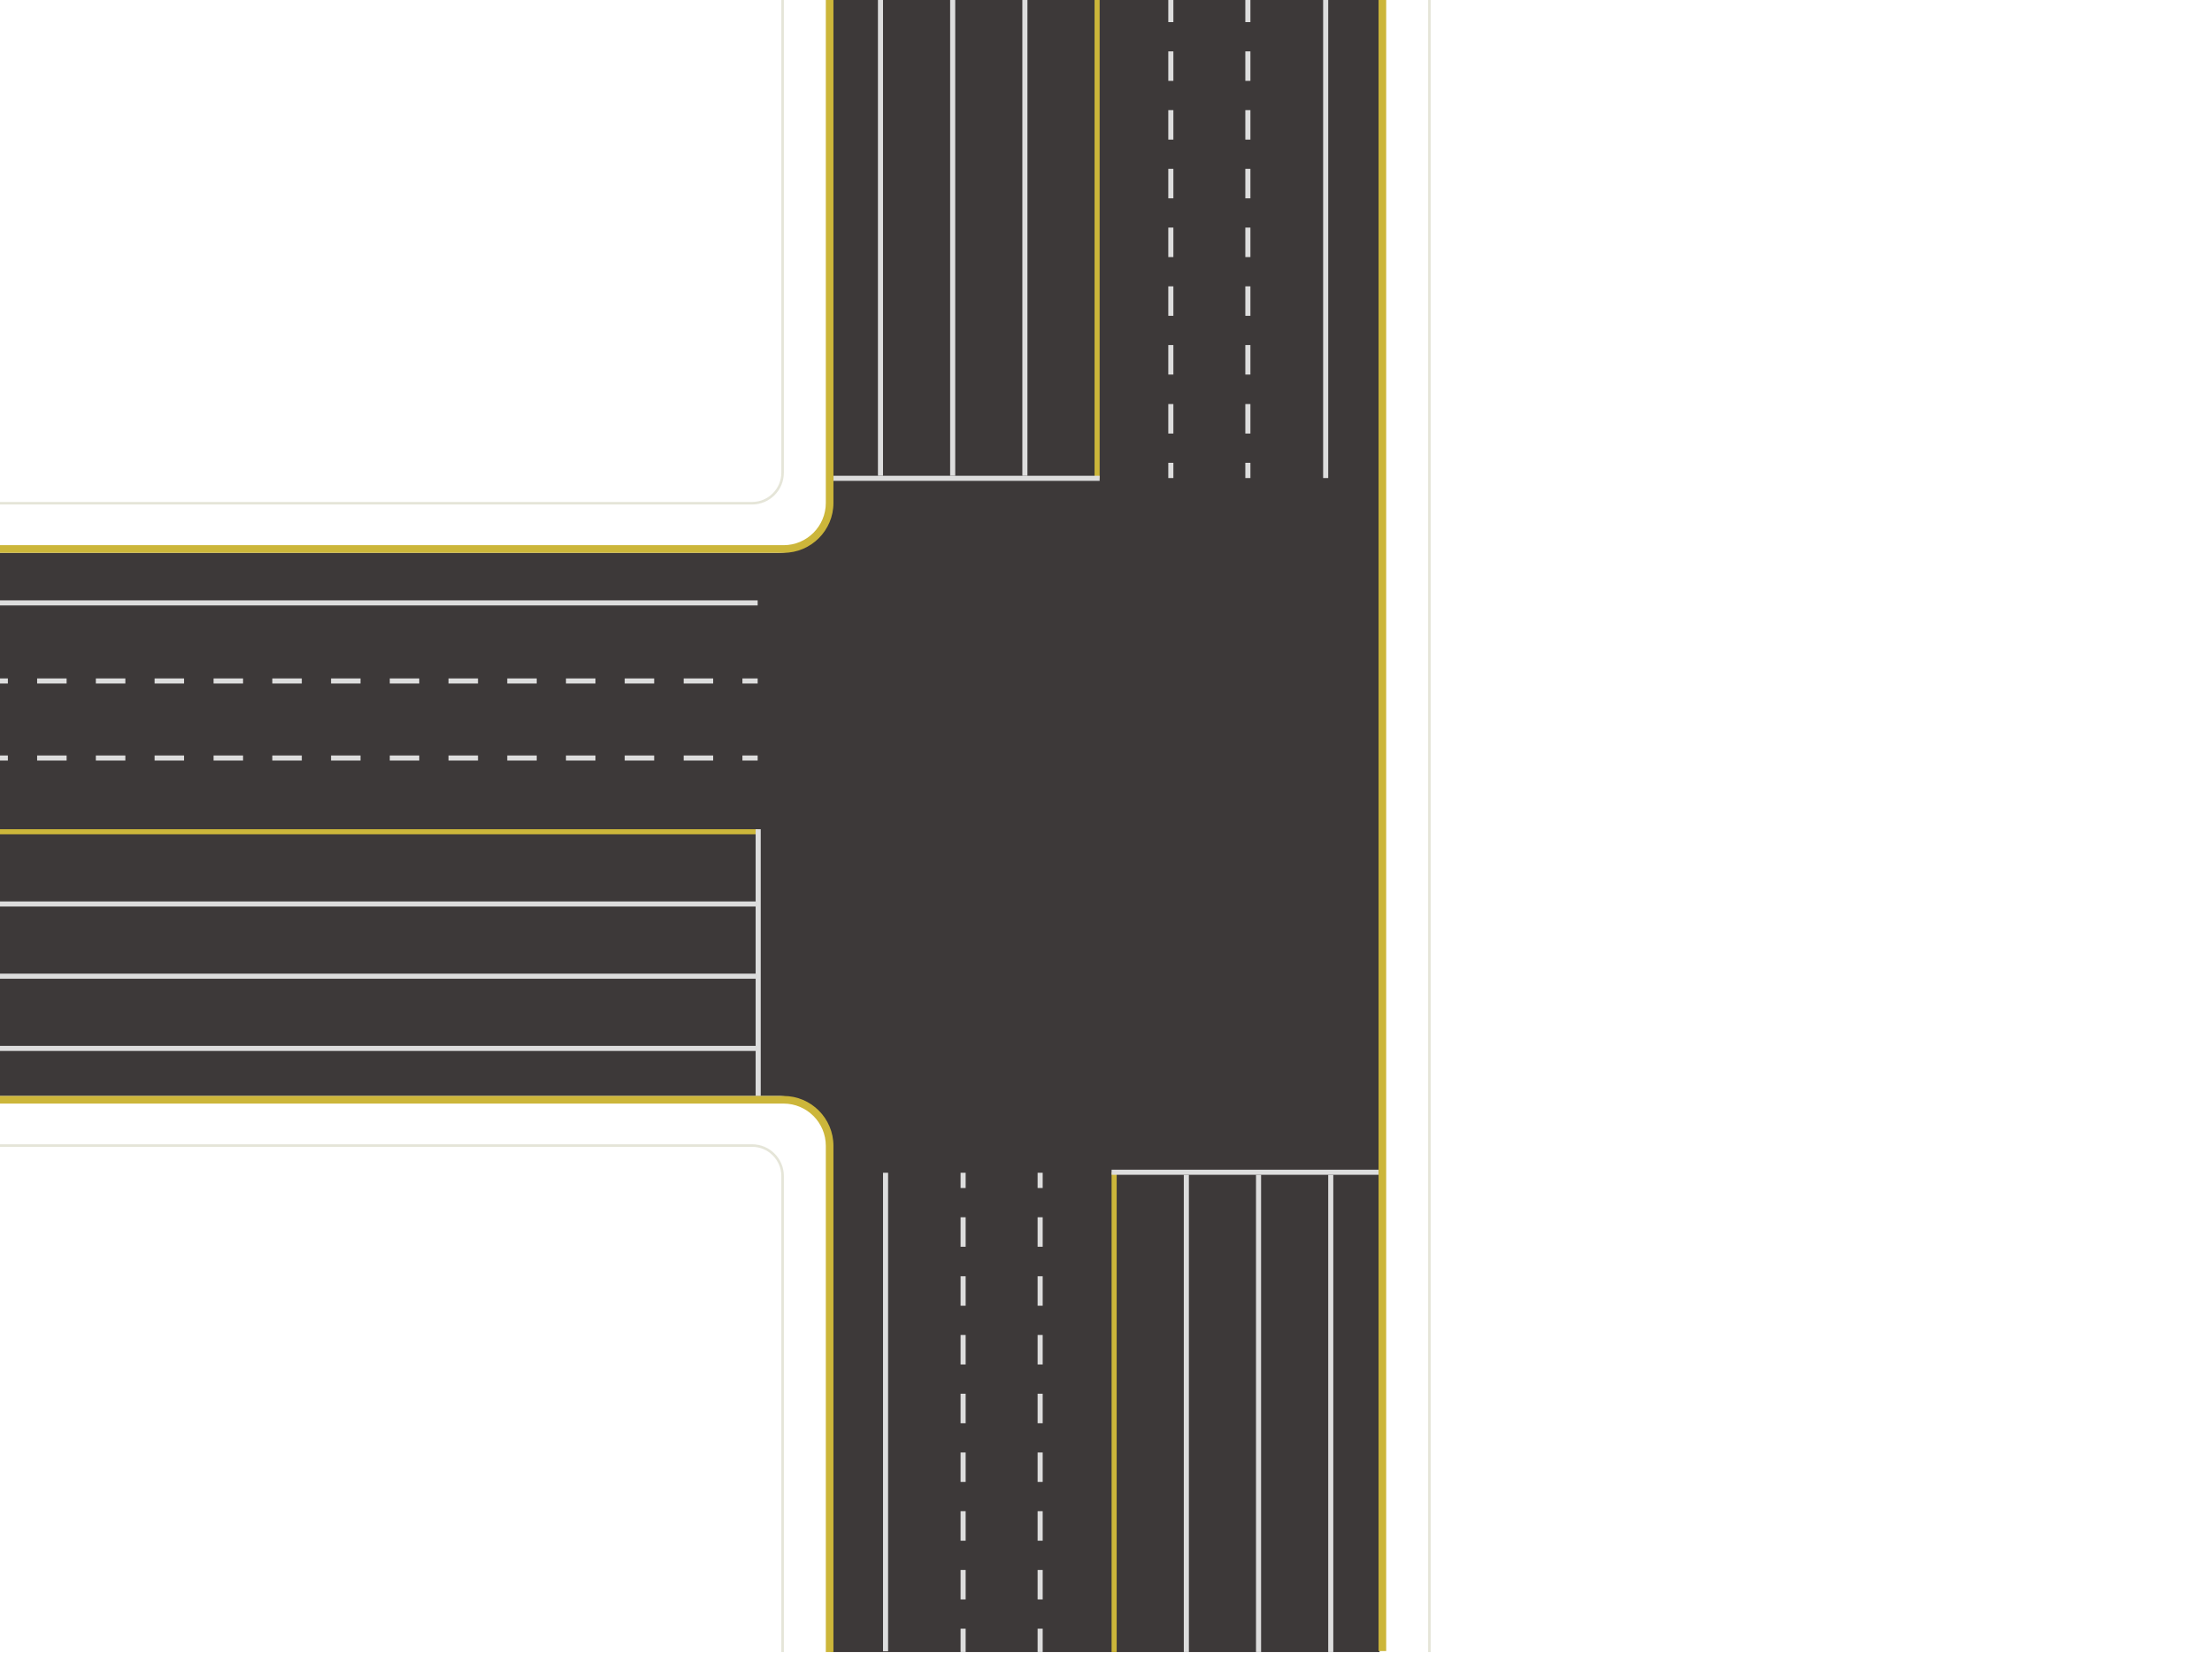
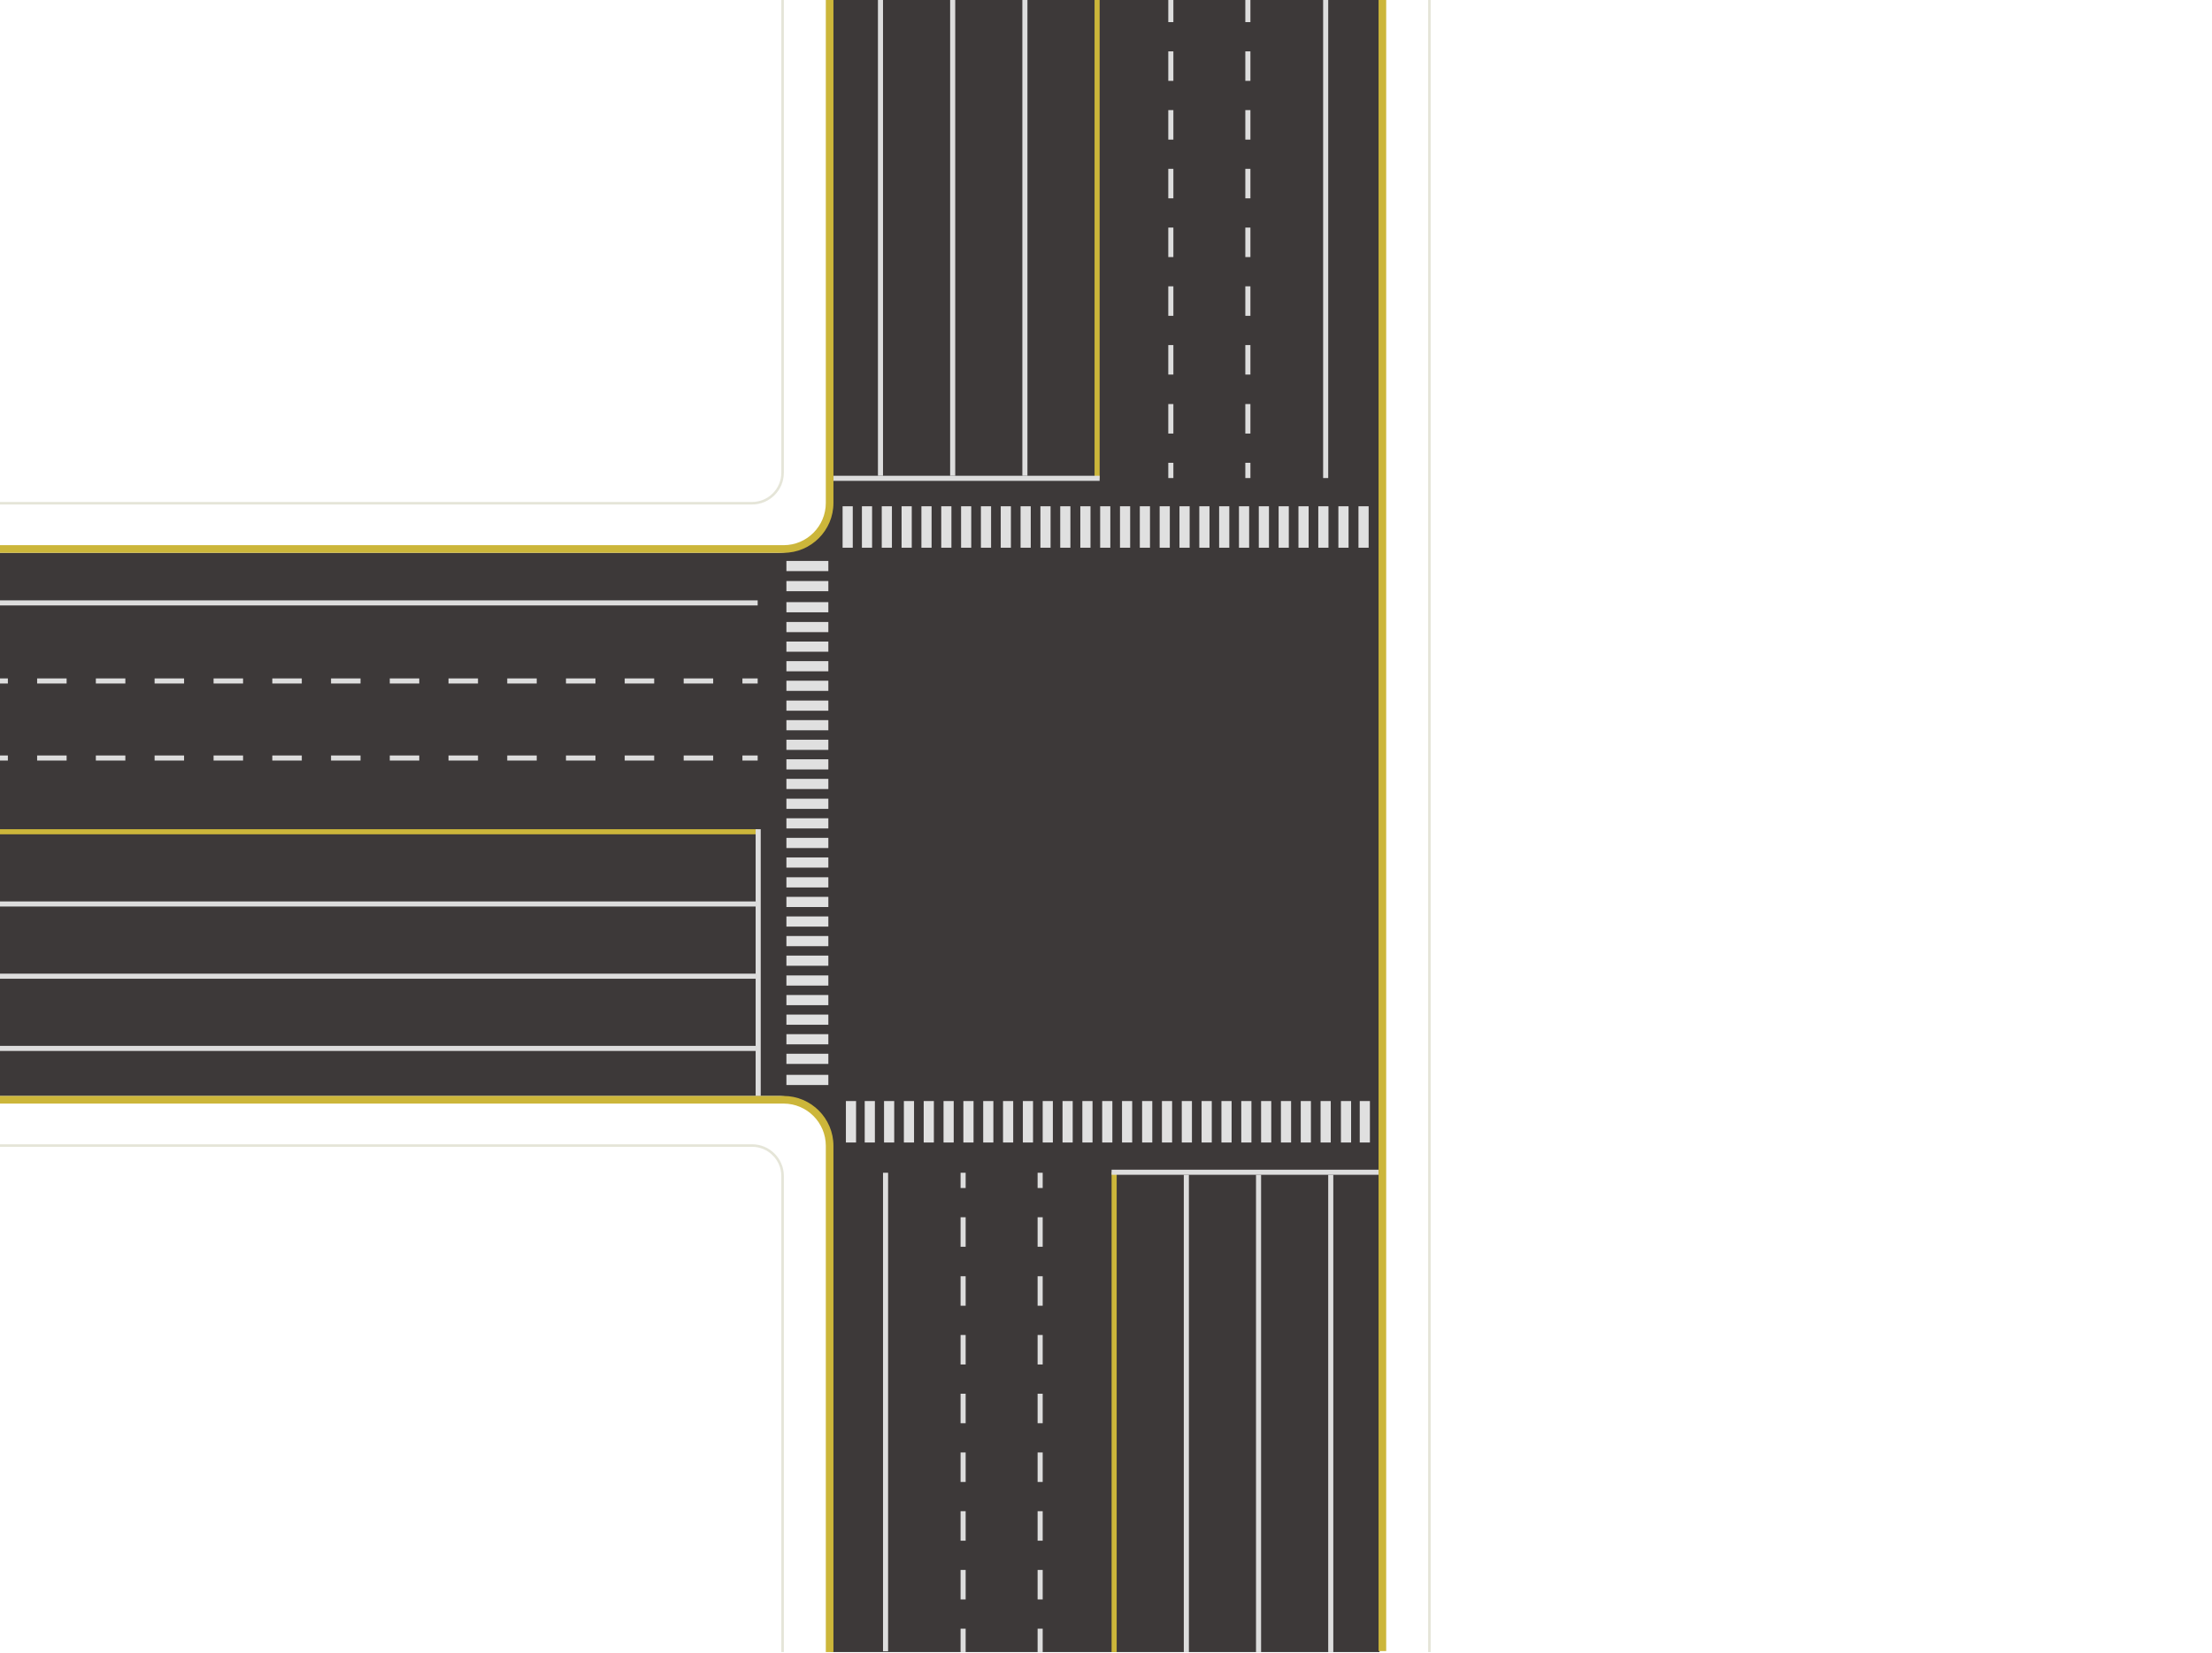
<svg xmlns="http://www.w3.org/2000/svg" version="1.1" id="图层_1" x="0px" y="0px" viewBox="0 0 870 650" style="enable-background:new 0 0 870 650;" xml:space="preserve">
  <style type="text/css">
	.st0{display:none;fill:#77FB65;}
	.st1{display:none;fill:#FF2828;}
	.st2{fill:#3D3939;}
- 	.st3{fill:#DDDDDD;}
- 	.st4{fill:#CCB63A;}
- 	.st5{fill:#1EAA39;}
- 	.st6{fill:#E5E5D8;}
+ 	.st3{opacity:0.9;}
+ 	.st4{fill:#F2F2F2;}
+ 	.st5{fill:#DDDDDD;}
+ 	.st6{fill:#CCB63A;}
+ 	.st7{fill:#1EAA39;}
+ 	.st8{fill:#E5E5D8;}
</style>
  <g id="T型西">
    <g>
      <g>
        <path id="东右转_30_" class="st0" d="M270.4,346.6h-13.8v3h13.9c3.1,0,5.7-2.6,5.8-5.7l0.4-2.9l3.7,0.5l-3.9-9.7L270,340     l3.7,0.5l-0.5,3.3C273.2,345.3,272,346.6,270.4,346.6L270.4,346.6z" />
        <path id="东左转_30_" class="st1" d="M273.2,396.6l0.4,3l-3.7,0.5l6.5,8.2l3.9-9.7l-3.7,0.5l-0.4-2.9c0-3.2-2.6-5.7-5.8-5.7     h-13.9v3h13.9c1.5,0,2.8,1.3,2.8,2.8L273.2,396.6L273.2,396.6z" />
        <polygon id="东直行_30_" class="st1" points="255.6,370.8 270.8,370.8 270.8,374.5 279.9,369.3 270.8,364.1 270.8,367.8      255.6,367.8    " />
      </g>
      <g>
        <path id="东右转_29_" class="st0" d="M412.3,160.6v-13.8h-3v13.9c0,3.1,2.6,5.7,5.7,5.8l2.9,0.4l-0.5,3.7l9.7-3.9l-8.2-6.5     l-0.5,3.7l-3.3-0.5C413.6,163.4,412.3,162.2,412.3,160.6L412.3,160.6z" />
        <path id="东左转_29_" class="st1" d="M362.3,163.4l-3,0.4l-0.5-3.7l-8.2,6.5l9.7,3.9l-0.5-3.7l2.9-0.4c3.2,0,5.7-2.6,5.7-5.8     v-13.9h-3v13.9c0,1.5-1.3,2.8-2.8,2.8H362.3z" />
        <polygon id="东直行_29_" class="st1" points="388.1,145.8 388.1,161 384.4,161 389.6,170.1 394.8,161 391.1,161 391.1,145.8         " />
      </g>
      <g>
        <path id="东右转_28_" class="st0" d="M457.4,489.2V503h3v-13.9c0-3.1-2.6-5.7-5.7-5.8l-2.9-0.4l0.5-3.7l-9.7,3.9l8.2,6.5     l0.5-3.7l3.3,0.5C456.1,486.4,457.4,487.6,457.4,489.2L457.4,489.2z" />
        <path id="东左转_28_" class="st1" d="M507.4,486.4l3-0.4l0.5,3.7l8.2-6.5l-9.7-3.9l0.5,3.7l-2.9,0.4c-3.2,0-5.7,2.6-5.7,5.8     v13.9h3v-13.9c0-1.5,1.3-2.8,2.8-2.8L507.4,486.4L507.4,486.4z" />
        <polygon id="东直行_28_" class="st1" points="481.6,504 481.6,488.8 485.3,488.8 480.1,479.7 474.9,488.8 478.6,488.8      478.6,504    " />
      </g>
    </g>
  </g>
-   <g>
-     <path class="st2" d="M542.8,196.4V-0.3l0,0h-18H345.2h-18l0,0v196.7c-0.1,11.5-9.5,20.9-21.1,21H-0.2l0,0v18V413v18l0,0H306   c11.5,0,20.9,9.4,21,21v197.7l0,0h18h179.6h18l0,0V452" />
+   <path class="st2" d="M542.8,196.4V-0.3l0,0h-18H345.2h-18l0,0v196.7c-0.1,11.5-9.5,20.9-21.1,21H-0.2l0,0v18V413v18l0,0H306  c11.5,0,20.9,9.4,21,21v197.7l0,0h18h179.6h18l0,0V452" />
+   <g id="人行道">
+     <g class="st3">
+       <g>
+         <rect x="346.8" y="199.1" class="st4" width="4" height="16.3" />
+       </g>
+       <g>
+         <rect x="339" y="199.1" class="st4" width="4" height="16.3" />
+       </g>
+       <g>
+         <rect x="331.4" y="199.1" class="st4" width="4" height="16.3" />
+       </g>
+       <g>
+         <rect x="354.6" y="199.1" class="st4" width="4" height="16.3" />
+       </g>
+       <g>
+         <rect x="362.4" y="199.1" class="st4" width="4" height="16.3" />
+       </g>
+       <g>
+         <rect x="370.2" y="199.1" class="st4" width="4" height="16.3" />
+       </g>
+       <g>
+         <rect x="378" y="199.1" class="st4" width="4" height="16.3" />
+       </g>
+       <g>
+         <rect x="385.8" y="199.1" class="st4" width="4" height="16.3" />
+       </g>
+       <g>
+         <rect x="393.6" y="199.1" class="st4" width="4" height="16.3" />
+       </g>
+       <g>
+         <rect x="401.4" y="199.1" class="st4" width="4" height="16.3" />
+       </g>
+       <g>
+         <rect x="409.2" y="199.1" class="st4" width="4" height="16.3" />
+       </g>
+       <g>
+         <rect x="417" y="199.1" class="st4" width="4" height="16.3" />
+       </g>
+       <g>
+         <rect x="424.9" y="199.1" class="st4" width="4" height="16.3" />
+       </g>
+       <g>
+         <rect x="432.7" y="199.1" class="st4" width="4" height="16.3" />
+       </g>
+       <g>
+         <rect x="440.5" y="199.1" class="st4" width="4" height="16.3" />
+       </g>
+       <g>
+         <rect x="448.3" y="199.1" class="st4" width="4" height="16.3" />
+       </g>
+       <g>
+         <rect x="456.1" y="199.1" class="st4" width="4" height="16.3" />
+       </g>
+       <g>
+         <rect x="463.9" y="199.1" class="st4" width="4" height="16.3" />
+       </g>
+       <g>
+         <rect x="471.7" y="199.1" class="st4" width="4" height="16.3" />
+       </g>
+       <g>
+         <rect x="479.5" y="199.1" class="st4" width="4" height="16.3" />
+       </g>
+       <g>
+         <rect x="487.3" y="199.1" class="st4" width="4" height="16.3" />
+       </g>
+       <g>
+         <rect x="495.1" y="199.1" class="st4" width="4" height="16.3" />
+       </g>
+       <g>
+         <rect x="502.9" y="199.1" class="st4" width="4" height="16.3" />
+       </g>
+       <g>
+         <rect x="510.7" y="199.1" class="st4" width="4" height="16.3" />
+       </g>
+       <g>
+         <rect x="518.5" y="199.1" class="st4" width="4" height="16.3" />
+         <rect x="526.4" y="199.1" class="st4" width="4" height="16.3" />
+         <rect x="534.3" y="199.1" class="st4" width="4" height="16.3" />
+       </g>
+     </g>
+     <g class="st3">
+       <rect x="309.3" y="236.8" class="st4" width="16.5" height="4" />
+       <rect x="309.3" y="228.5" class="st4" width="16.5" height="4" />
+       <rect x="309.3" y="220.6" class="st4" width="16.5" height="4" />
+       <rect x="309.3" y="244.6" class="st4" width="16.5" height="4" />
+       <rect x="309.3" y="252.3" class="st4" width="16.5" height="4" />
+       <rect x="309.3" y="260" class="st4" width="16.5" height="4" />
+       <rect x="309.3" y="267.7" class="st4" width="16.5" height="4" />
+       <rect x="309.3" y="275.5" class="st4" width="16.5" height="4" />
+       <rect x="309.3" y="283.2" class="st4" width="16.5" height="4" />
+       <rect x="309.3" y="290.9" class="st4" width="16.5" height="4" />
+       <rect x="309.3" y="298.6" class="st4" width="16.5" height="4" />
+       <rect x="309.3" y="306.3" class="st4" width="16.5" height="4" />
+       <rect x="309.3" y="314.1" class="st4" width="16.5" height="4" />
+       <rect x="309.3" y="321.8" class="st4" width="16.5" height="4" />
+       <rect x="309.3" y="329.5" class="st4" width="16.5" height="4" />
+       <rect x="309.3" y="337.2" class="st4" width="16.5" height="4" />
+       <rect x="309.3" y="345" class="st4" width="16.5" height="4" />
+       <rect x="309.3" y="352.7" class="st4" width="16.5" height="4" />
+       <rect x="309.3" y="360.4" class="st4" width="16.5" height="4" />
+       <rect x="309.3" y="368.1" class="st4" width="16.5" height="4" />
+       <rect x="309.3" y="375.8" class="st4" width="16.5" height="4" />
+       <rect x="309.3" y="383.6" class="st4" width="16.5" height="4" />
+       <rect x="309.3" y="391.3" class="st4" width="16.5" height="4" />
+       <rect x="309.3" y="399" class="st4" width="16.5" height="4" />
+       <rect x="309.3" y="406.7" class="st4" width="16.5" height="4" />
+       <rect x="309.3" y="414.4" class="st4" width="16.5" height="4" />
+       <rect x="309.3" y="422.7" class="st4" width="16.5" height="4" />
+     </g>
+     <g class="st3">
+       <g>
+         <rect x="519.4" y="433" class="st4" width="4" height="16.3" />
+       </g>
+       <g>
+         <rect x="527.4" y="433" class="st4" width="4" height="16.3" />
+       </g>
+       <g>
+         <rect x="534.8" y="433" class="st4" width="4" height="16.3" />
+       </g>
+       <g>
+         <rect x="511.6" y="433" class="st4" width="4" height="16.3" />
+       </g>
+       <g>
+         <rect x="503.8" y="433" class="st4" width="4" height="16.3" />
+       </g>
+       <g>
+         <rect x="496" y="433" class="st4" width="4" height="16.3" />
+       </g>
+       <g>
+         <rect x="488.2" y="433" class="st4" width="4" height="16.3" />
+       </g>
+       <g>
+         <rect x="480.4" y="433" class="st4" width="4" height="16.3" />
+       </g>
+       <g>
+         <rect x="472.6" y="433" class="st4" width="4" height="16.3" />
+       </g>
+       <g>
+         <rect x="464.8" y="433" class="st4" width="4" height="16.3" />
+       </g>
+       <g>
+         <rect x="457" y="433" class="st4" width="4" height="16.3" />
+       </g>
+       <g>
+         <rect x="449.2" y="433" class="st4" width="4" height="16.3" />
+       </g>
+       <g>
+         <rect x="441.3" y="433" class="st4" width="4" height="16.3" />
+       </g>
+       <g>
+         <rect x="433.5" y="433" class="st4" width="4" height="16.3" />
+       </g>
+       <g>
+         <rect x="425.7" y="433" class="st4" width="4" height="16.3" />
+       </g>
+       <g>
+         <rect x="417.9" y="433" class="st4" width="4" height="16.3" />
+       </g>
+       <g>
+         <rect x="410.1" y="433" class="st4" width="4" height="16.3" />
+       </g>
+       <g>
+         <rect x="402.3" y="433" class="st4" width="4" height="16.3" />
+       </g>
+       <g>
+         <rect x="394.5" y="433" class="st4" width="4" height="16.3" />
+       </g>
+       <g>
+         <rect x="386.7" y="433" class="st4" width="4" height="16.3" />
+       </g>
+       <g>
+         <rect x="378.9" y="433" class="st4" width="4" height="16.3" />
+       </g>
+       <g>
+         <rect x="371.1" y="433" class="st4" width="4" height="16.3" />
+       </g>
+       <g>
+         <rect x="363.3" y="433" class="st4" width="4" height="16.3" />
+       </g>
+       <g>
+         <rect x="355.5" y="433" class="st4" width="4" height="16.3" />
+       </g>
+       <g>
+         <rect x="347.7" y="433" class="st4" width="4" height="16.3" />
+       </g>
+       <g>
+         <rect x="340.1" y="433" class="st4" width="4" height="16.3" />
+       </g>
+       <g>
+         <rect x="332.7" y="433" class="st4" width="4" height="16.3" />
+       </g>
+     </g>
+   </g>
+   <g>
+     <rect x="107.1" y="266.8" class="st5" width="11.6" height="2" />
+     <rect x="130.2" y="266.8" class="st5" width="11.6" height="2" />
+     <rect x="245.7" y="266.8" class="st5" width="11.6" height="2" />
+     <rect x="222.6" y="266.8" class="st5" width="11.6" height="2" />
+     <rect x="84" y="266.8" class="st5" width="11.6" height="2" />
+     <rect x="176.4" y="266.8" class="st5" width="11.6" height="2" />
+     <rect x="199.5" y="266.8" class="st5" width="11.6" height="2" />
+     <rect x="153.3" y="266.8" class="st5" width="11.6" height="2" />
+     <rect x="14.6" y="266.8" class="st5" width="11.6" height="2" />
+     <rect y="266.8" class="st5" width="3.1" height="2" />
+     <rect x="37.7" y="266.8" class="st5" width="11.6" height="2" />
+     <rect x="268.9" y="266.8" class="st5" width="11.6" height="2" />
+     <rect x="60.8" y="266.8" class="st5" width="11.6" height="2" />
+     <rect x="292" y="266.8" class="st5" width="6" height="2" />
+     <rect x="199.5" y="297.1" class="st5" width="11.6" height="2" />
+     <rect x="222.6" y="297.1" class="st5" width="11.6" height="2" />
+     <rect x="268.9" y="297.1" class="st5" width="11.6" height="2" />
+     <rect x="245.7" y="297.1" class="st5" width="11.6" height="2" />
+     <rect x="153.3" y="297.1" class="st5" width="11.6" height="2" />
+     <rect x="60.8" y="297.1" class="st5" width="11.6" height="2" />
+     <rect x="14.6" y="297.1" class="st5" width="11.6" height="2" />
+     <rect x="37.7" y="297.1" class="st5" width="11.6" height="2" />
+     <rect x="176.4" y="297.1" class="st5" width="11.6" height="2" />
+     <rect y="297.1" class="st5" width="3.1" height="2" />
+     <rect x="130.2" y="297.1" class="st5" width="11.6" height="2" />
+     <rect x="107.1" y="297.1" class="st5" width="11.6" height="2" />
+     <rect x="84" y="297.1" class="st5" width="11.6" height="2" />
+     <rect x="292" y="297.1" class="st5" width="6" height="2" />
+   </g>
+   <g>
    <g>
-       <rect x="107.1" y="266.8" class="st3" width="11.6" height="2" />
-       <rect x="130.2" y="266.8" class="st3" width="11.6" height="2" />
-       <rect x="245.7" y="266.8" class="st3" width="11.6" height="2" />
-       <rect x="222.6" y="266.8" class="st3" width="11.6" height="2" />
-       <rect x="84" y="266.8" class="st3" width="11.6" height="2" />
-       <rect x="176.4" y="266.8" class="st3" width="11.6" height="2" />
-       <rect x="199.5" y="266.8" class="st3" width="11.6" height="2" />
-       <rect x="153.3" y="266.8" class="st3" width="11.6" height="2" />
-       <rect x="14.6" y="266.8" class="st3" width="11.6" height="2" />
-       <rect y="266.8" class="st3" width="3.1" height="2" />
-       <rect x="37.7" y="266.8" class="st3" width="11.6" height="2" />
-       <rect x="268.9" y="266.8" class="st3" width="11.6" height="2" />
-       <rect x="60.8" y="266.8" class="st3" width="11.6" height="2" />
-       <rect x="292" y="266.8" class="st3" width="6" height="2" />
-       <rect x="199.5" y="297.1" class="st3" width="11.6" height="2" />
-       <rect x="222.6" y="297.1" class="st3" width="11.6" height="2" />
-       <rect x="268.9" y="297.1" class="st3" width="11.6" height="2" />
-       <rect x="245.7" y="297.1" class="st3" width="11.6" height="2" />
-       <rect x="153.3" y="297.1" class="st3" width="11.6" height="2" />
-       <rect x="60.8" y="297.1" class="st3" width="11.6" height="2" />
-       <rect x="14.6" y="297.1" class="st3" width="11.6" height="2" />
-       <rect x="37.7" y="297.1" class="st3" width="11.6" height="2" />
-       <rect x="176.4" y="297.1" class="st3" width="11.6" height="2" />
-       <rect y="297.1" class="st3" width="3.1" height="2" />
-       <rect x="130.2" y="297.1" class="st3" width="11.6" height="2" />
-       <rect x="107.1" y="297.1" class="st3" width="11.6" height="2" />
-       <rect x="84" y="297.1" class="st3" width="11.6" height="2" />
-       <rect x="292" y="297.1" class="st3" width="6" height="2" />
-     </g>
+       <rect y="326.1" class="st6" width="298.2" height="2" />
+     </g>
+     <rect y="354.5" class="st5" width="297.2" height="2" />
+     <rect y="236.1" class="st5" width="298" height="2" />
+     <rect y="382.9" class="st5" width="297.2" height="2" />
+     <rect y="411.3" class="st5" width="297.2" height="2" />
+     <polygon class="st5" points="297.2,400.7 297.2,398.2 297.2,364.6 297.2,362.2 297.2,326.1 299.2,326.1 299.2,431 297.2,431  " />
+   </g>
+   <g>
+     <rect x="489.8" y="-0.3" class="st5" width="2" height="9" />
+     <rect x="489.8" y="20.2" class="st5" width="2" height="11.6" />
+     <rect x="489.8" y="135.7" class="st5" width="2" height="11.6" />
+     <rect x="489.8" y="112.6" class="st5" width="2" height="11.6" />
+     <rect x="489.8" y="66.4" class="st5" width="2" height="11.6" />
+     <rect x="489.8" y="89.5" class="st5" width="2" height="11.6" />
+     <rect x="489.8" y="43.3" class="st5" width="2" height="11.6" />
+     <rect x="489.8" y="158.9" class="st5" width="2" height="11.6" />
+     <rect x="489.8" y="182" class="st5" width="2" height="6" />
+     <rect x="459.5" y="89.5" class="st5" width="2" height="11.6" />
+     <rect x="459.5" y="112.6" class="st5" width="2" height="11.6" />
+     <rect x="459.5" y="158.9" class="st5" width="2" height="11.6" />
+     <rect x="459.5" y="135.7" class="st5" width="2" height="11.6" />
+     <rect x="459.5" y="43.3" class="st5" width="2" height="11.6" />
+     <rect x="459.5" y="66.4" class="st5" width="2" height="11.6" />
+     <rect x="459.5" y="20.2" class="st5" width="2" height="11.6" />
+     <rect x="459.5" y="-0.3" class="st5" width="2" height="9" />
+     <rect x="459.5" y="182" class="st5" width="2" height="6" />
+   </g>
+   <g>
    <g>
-       <g>
-         <rect y="326.1" class="st4" width="298.2" height="2" />
-       </g>
-       <rect y="354.5" class="st3" width="297.2" height="2" />
-       <rect y="236.1" class="st3" width="298" height="2" />
-       <rect y="382.9" class="st3" width="297.2" height="2" />
-       <rect y="411.3" class="st3" width="297.2" height="2" />
-       <polygon class="st3" points="297.2,400.7 297.2,398.2 297.2,364.6 297.2,362.2 297.2,326.1 299.2,326.1 299.2,431 297.2,431   " />
-     </g>
+       <rect x="430.5" y="-0.3" class="st6" width="2" height="188.4" />
+     </g>
+     <rect x="402.1" y="-0.3" class="st5" width="2" height="187.4" />
+     <rect x="373.7" y="-0.3" class="st5" width="2" height="187.4" />
+     <rect x="345.3" y="-0.3" class="st5" width="2" height="187.4" />
+     <rect x="520.4" y="-0.3" class="st5" width="2" height="188.3" />
+     <polyline class="st5" points="432.5,187.1 432.5,189.1 327.8,189.1 327.8,187.1  " />
+   </g>
+   <g>
+     <rect x="377.8" y="640.5" class="st5" width="2" height="9.2" />
+     <rect x="377.8" y="617.4" class="st5" width="2" height="11.6" />
+     <rect x="377.8" y="501.9" class="st5" width="2" height="11.6" />
+     <rect x="377.8" y="525" class="st5" width="2" height="11.6" />
+     <rect x="377.8" y="571.2" class="st5" width="2" height="11.6" />
+     <rect x="377.8" y="548.1" class="st5" width="2" height="11.6" />
+     <rect x="377.8" y="594.3" class="st5" width="2" height="11.6" />
+     <rect x="377.8" y="478.7" class="st5" width="2" height="11.6" />
+     <rect x="377.8" y="461.2" class="st5" width="2" height="6" />
+     <rect x="408.1" y="548.1" class="st5" width="2" height="11.6" />
+     <rect x="408.1" y="525" class="st5" width="2" height="11.6" />
+     <rect x="408.1" y="478.7" class="st5" width="2" height="11.6" />
+     <rect x="408.1" y="501.9" class="st5" width="2" height="11.6" />
+     <rect x="408.1" y="594.3" class="st5" width="2" height="11.6" />
+     <rect x="408.1" y="571.2" class="st5" width="2" height="11.6" />
+     <rect x="408.1" y="617.4" class="st5" width="2" height="11.6" />
+     <rect x="408.1" y="640.5" class="st5" width="2" height="9.2" />
+     <rect x="408.1" y="461.2" class="st5" width="2" height="6" />
+   </g>
+   <g>
    <g>
-       <rect x="489.8" y="-0.3" class="st3" width="2" height="9" />
-       <rect x="489.8" y="20.2" class="st3" width="2" height="11.6" />
-       <rect x="489.8" y="135.7" class="st3" width="2" height="11.6" />
-       <rect x="489.8" y="112.6" class="st3" width="2" height="11.6" />
-       <rect x="489.8" y="66.4" class="st3" width="2" height="11.6" />
-       <rect x="489.8" y="89.5" class="st3" width="2" height="11.6" />
-       <rect x="489.8" y="43.3" class="st3" width="2" height="11.6" />
-       <rect x="489.8" y="158.9" class="st3" width="2" height="11.6" />
-       <rect x="489.8" y="182" class="st3" width="2" height="6" />
-       <rect x="459.5" y="89.5" class="st3" width="2" height="11.6" />
-       <rect x="459.5" y="112.6" class="st3" width="2" height="11.6" />
-       <rect x="459.5" y="158.9" class="st3" width="2" height="11.6" />
-       <rect x="459.5" y="135.7" class="st3" width="2" height="11.6" />
-       <rect x="459.5" y="43.3" class="st3" width="2" height="11.6" />
-       <rect x="459.5" y="66.4" class="st3" width="2" height="11.6" />
-       <rect x="459.5" y="20.2" class="st3" width="2" height="11.6" />
-       <rect x="459.5" y="-0.3" class="st3" width="2" height="9" />
-       <rect x="459.5" y="182" class="st3" width="2" height="6" />
-     </g>
-     <g>
-       <g>
-         <rect x="430.5" y="-0.3" class="st4" width="2" height="188.4" />
-       </g>
-       <rect x="402.1" y="-0.3" class="st3" width="2" height="187.4" />
-       <rect x="373.7" y="-0.3" class="st3" width="2" height="187.4" />
-       <rect x="345.3" y="-0.3" class="st3" width="2" height="187.4" />
-       <rect x="520.4" y="-0.3" class="st3" width="2" height="188.3" />
-       <polyline class="st3" points="432.5,187.1 432.5,189.1 327.8,189.1 327.8,187.1   " />
-     </g>
-     <g>
-       <rect x="377.8" y="640.5" class="st3" width="2" height="9.2" />
-       <rect x="377.8" y="617.4" class="st3" width="2" height="11.6" />
-       <rect x="377.8" y="501.9" class="st3" width="2" height="11.6" />
-       <rect x="377.8" y="525" class="st3" width="2" height="11.6" />
-       <rect x="377.8" y="571.2" class="st3" width="2" height="11.6" />
-       <rect x="377.8" y="548.1" class="st3" width="2" height="11.6" />
-       <rect x="377.8" y="594.3" class="st3" width="2" height="11.6" />
-       <rect x="377.8" y="478.7" class="st3" width="2" height="11.6" />
-       <rect x="377.8" y="461.2" class="st3" width="2" height="6" />
-       <rect x="408.1" y="548.1" class="st3" width="2" height="11.6" />
-       <rect x="408.1" y="525" class="st3" width="2" height="11.6" />
-       <rect x="408.1" y="478.7" class="st3" width="2" height="11.6" />
-       <rect x="408.1" y="501.9" class="st3" width="2" height="11.6" />
-       <rect x="408.1" y="594.3" class="st3" width="2" height="11.6" />
-       <rect x="408.1" y="571.2" class="st3" width="2" height="11.6" />
-       <rect x="408.1" y="617.4" class="st3" width="2" height="11.6" />
-       <rect x="408.1" y="640.5" class="st3" width="2" height="9.2" />
-       <rect x="408.1" y="461.2" class="st3" width="2" height="6" />
-     </g>
-     <g>
-       <g>
-         <rect x="437.2" y="461" class="st4" width="2" height="188.7" />
-       </g>
-       <rect x="465.6" y="462" class="st3" width="2" height="187.7" />
-       <rect x="347.3" y="461.2" class="st3" width="2" height="188.2" />
-       <rect x="494" y="462" class="st3" width="2" height="187.7" />
-       <rect x="522.4" y="462" class="st3" width="2" height="187.7" />
-       <polygon class="st3" points="511.9,462 509.5,462 475.7,462 473.3,462 437.2,462 437.2,460 542.2,460 542.2,462   " />
-     </g>
-     <path class="st5" d="M1.2,226.4L1.2,226.4C1.3,226.4,1.4,226.4,1.2,226.4z" />
-     <path class="st5" d="M1.2,226.4L1.2,226.4C1.1,226.4,1,226.4,1.2,226.4z" />
-     <path class="st6" d="M562.7,649.7v-650h-1l0,0v650" />
-     <path class="st6" d="M-0.2,451h296c6.3,0,11.5,5.1,11.5,11.5v187.2h1l0,0V462.5c0-6.9-5.6-12.5-12.5-12.5h-296L-0.2,451L-0.2,451z" />
-     <path class="st4" d="M-0.2,434h308.4c9.2,0,16.6,7.5,16.6,16.6v199.1h3V450.6c0-10.8-8.8-19.6-19.6-19.6H-0.2V434z" />
-     <g>
-       <path class="st6" d="M-0.2,198.4h296c6.9,0,12.5-5.6,12.5-12.5V-0.3l0,0h-1v186.2c0,6.3-5.1,11.5-11.5,11.5h-296L-0.2,198.4    L-0.2,198.4z" />
-     </g>
-     <path class="st4" d="M-0.2,214.4h308.4c9.2,0,16.6-7.5,16.6-16.6V-0.3h3v198.1c0,10.8-8.8,19.6-19.6,19.6H-0.2V214.4z" />
-     <rect x="542.2" y="-0.3" class="st4" width="3" height="649.6" />
-   </g>
+       <rect x="437.2" y="461" class="st6" width="2" height="188.7" />
+     </g>
+     <rect x="465.6" y="462" class="st5" width="2" height="187.7" />
+     <rect x="347.3" y="461.2" class="st5" width="2" height="188.2" />
+     <rect x="494" y="462" class="st5" width="2" height="187.7" />
+     <rect x="522.4" y="462" class="st5" width="2" height="187.7" />
+     <polygon class="st5" points="511.9,462 509.5,462 475.7,462 473.3,462 437.2,462 437.2,460 542.2,460 542.2,462  " />
+   </g>
+   <path class="st7" d="M1.2,226.4L1.2,226.4C1.3,226.4,1.4,226.4,1.2,226.4z" />
+   <path class="st7" d="M1.2,226.4L1.2,226.4C1.1,226.4,1,226.4,1.2,226.4z" />
+   <path class="st8" d="M562.7,649.7v-650h-1l0,0v650" />
+   <path class="st8" d="M-0.2,451h296c6.3,0,11.5,5.1,11.5,11.5v187.2h1l0,0V462.5c0-6.9-5.6-12.5-12.5-12.5h-296L-0.2,451L-0.2,451z" />
+   <path class="st6" d="M-0.2,434h308.4c9.2,0,16.6,7.5,16.6,16.6v199.1h3V450.6c0-10.8-8.8-19.6-19.6-19.6H-0.2V434z" />
+   <g>
+     <path class="st8" d="M-0.2,198.4h296c6.9,0,12.5-5.6,12.5-12.5V-0.3l0,0h-1v186.2c0,6.3-5.1,11.5-11.5,11.5h-296L-0.2,198.4   L-0.2,198.4z" />
+   </g>
+   <path class="st6" d="M-0.2,214.4h308.4c9.2,0,16.6-7.5,16.6-16.6V-0.3h3v198.1c0,10.8-8.8,19.6-19.6,19.6H-0.2V214.4z" />
+   <rect x="542.2" y="-0.3" class="st6" width="3" height="649.6" />
</svg>
